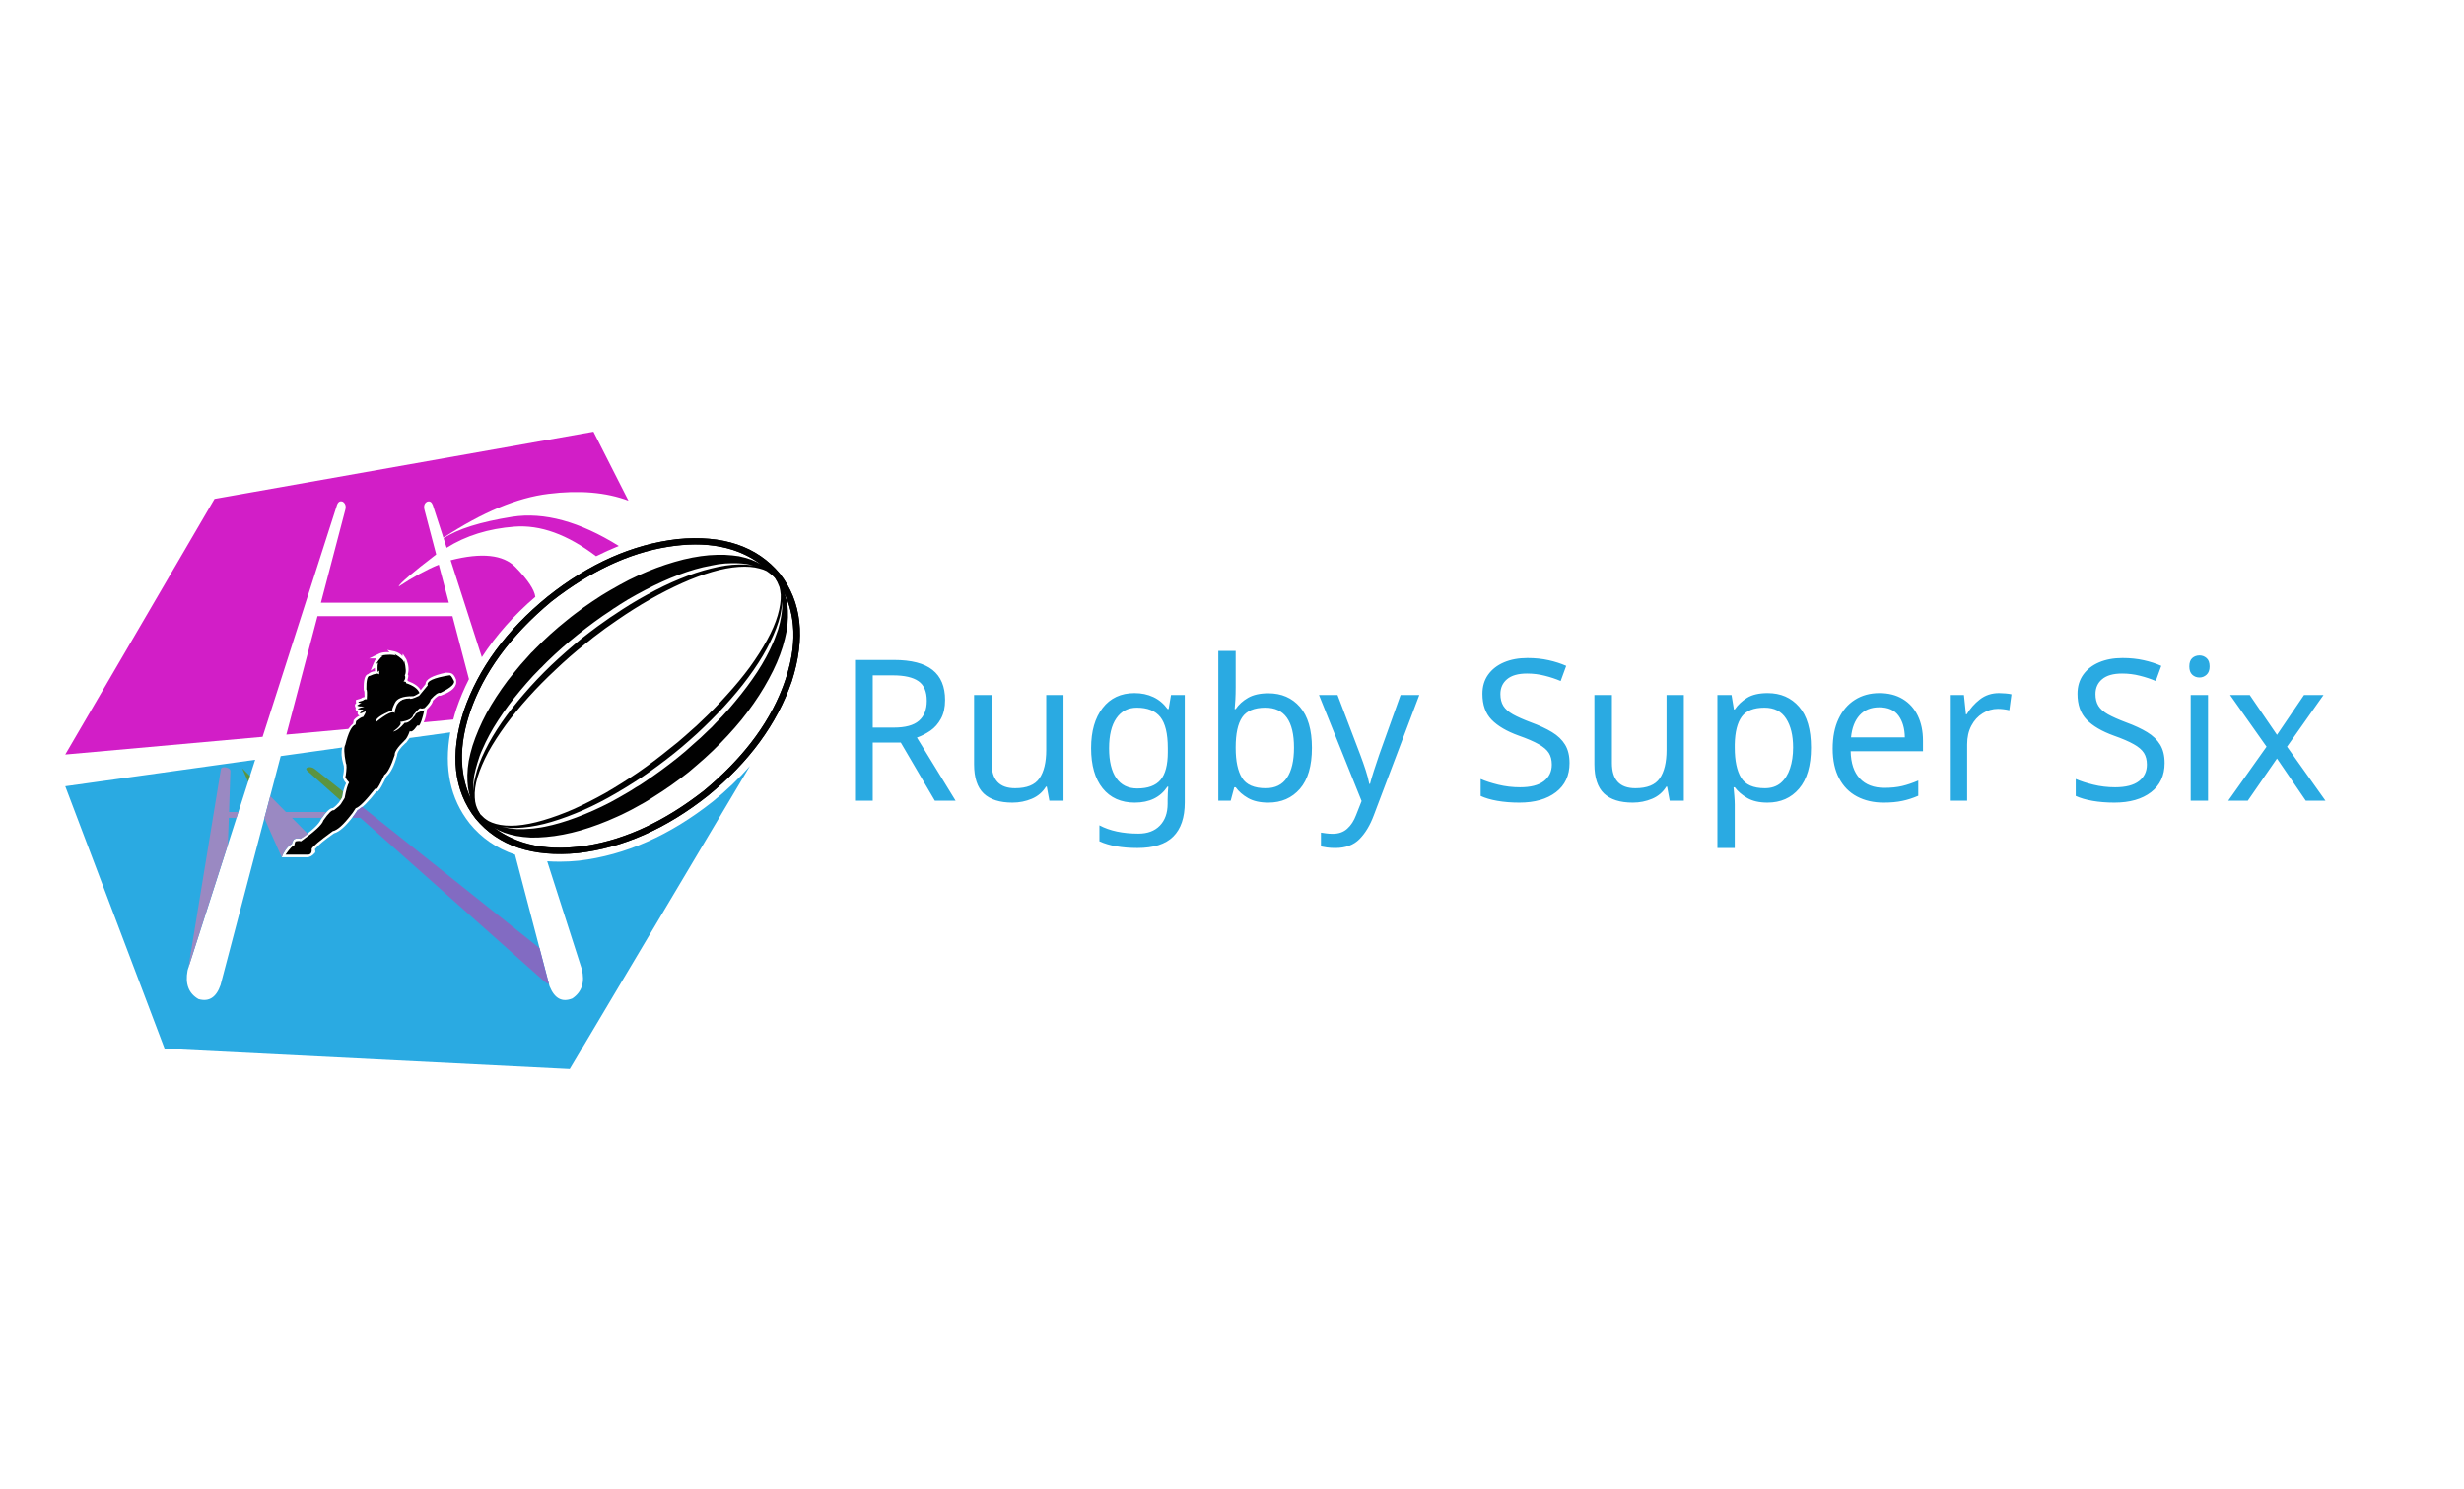
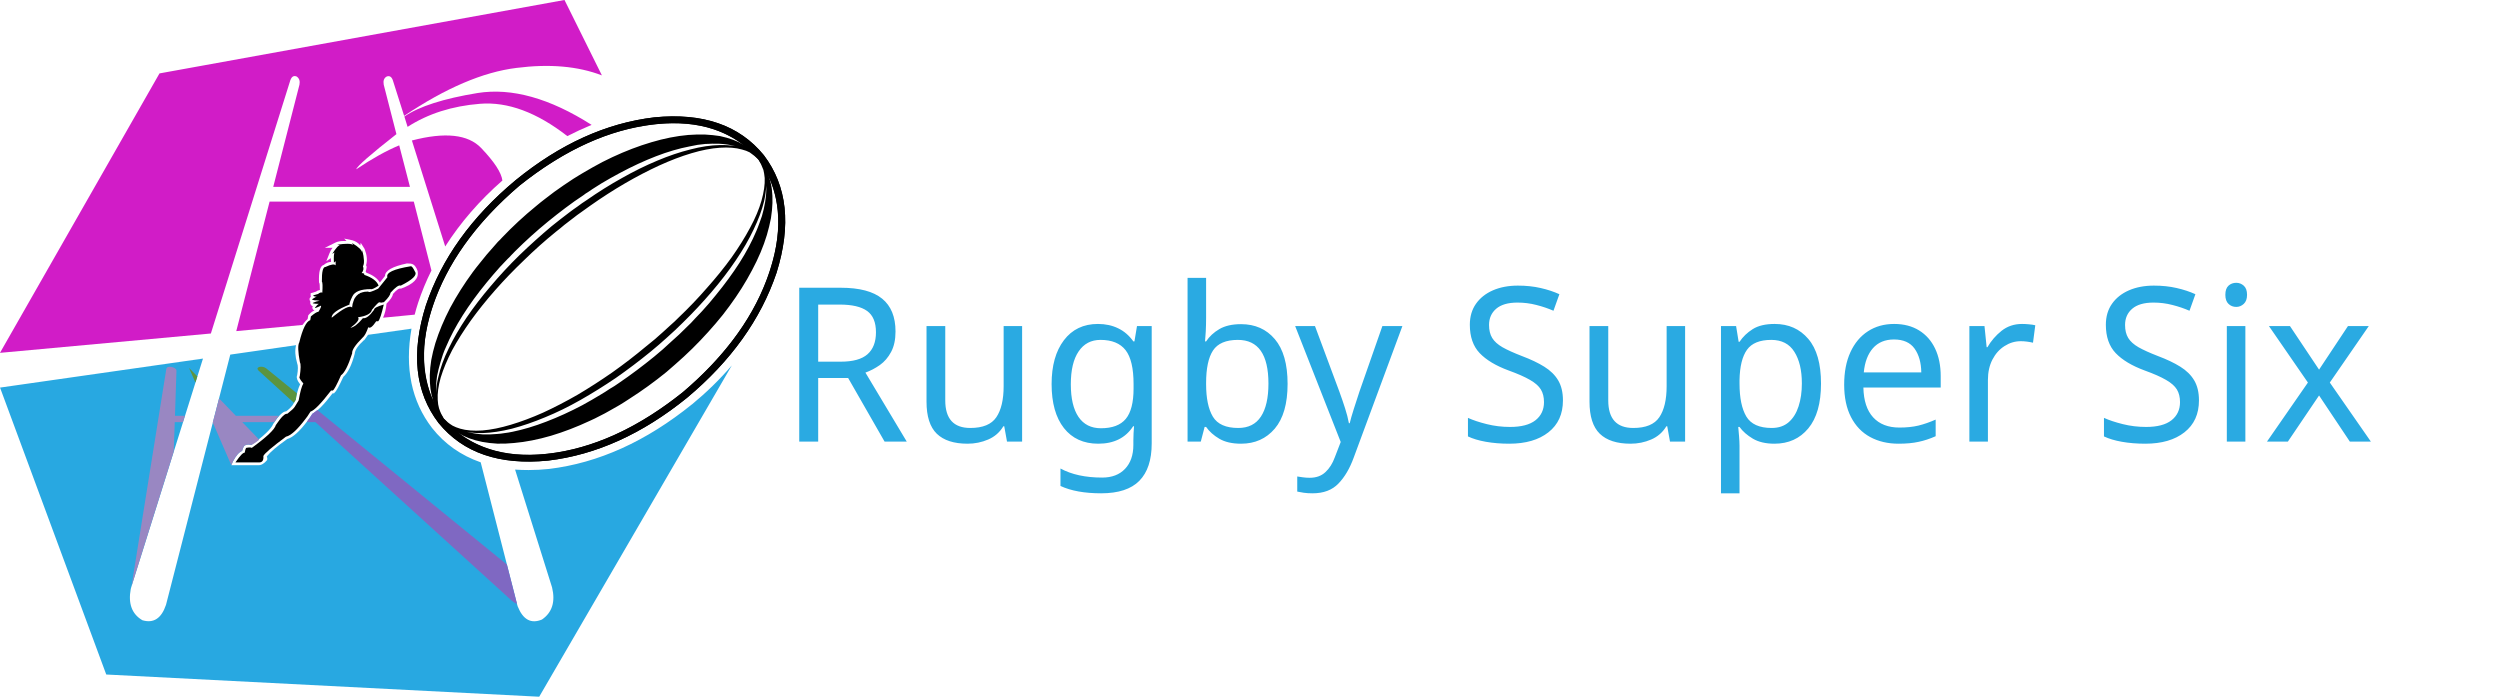
- <svg xmlns="http://www.w3.org/2000/svg" width="480pt" height="290pt" viewBox="0 0 480 290" version="1.1">
-   <g id="surface2" transform="matrix(0.7836457,0,0,0.7836457,-104.1635,61)" data-tpl_matrix="1,0,0,1,-0.5,-0.5" data-size="182.62512459200002 158.449219" data-bboxpos="149.148438 29.5" data-center="240 108" data-pivot="240 108">
-     <path style="stroke:none;fill-rule:evenodd;fill:rgb(16.471%,66.667%,88.627%);fill-opacity:1" d="M 310.102 121.449 C 299.434 129.883 288.352 134.785 276.852 136.148 C 275.215 136.316 273.633 136.398 272.102 136.398 C 271.035 136.398 269.984 136.367 268.949 136.301 L 277.551 163.102 C 278.352 166.367 277.566 168.801 275.199 170.398 C 272.668 171.434 270.785 170.434 269.551 167.398 C 269.516 167.266 269.484 167.148 269.449 167.051 L 260.949 134.648 C 256.352 133.082 252.582 130.484 249.648 126.852 C 244.852 120.75 243.25 113.215 244.852 104.25 L 234.75 105.648 C 234.352 106.215 234.082 106.582 233.949 106.75 L 233.852 106.852 L 233.75 106.898 C 232.383 108.133 231.684 109.148 231.648 109.949 C 230.949 112.551 230.066 114.301 229 115.199 C 228 117.332 227.332 118.516 227 118.75 L 226.852 118.949 L 226.5 118.949 C 224.535 121.484 222.965 123.035 221.801 123.602 C 221.367 124.266 221.016 124.766 220.75 125.102 C 218.883 127.566 217.285 128.984 215.949 129.352 C 213.582 130.984 212 132.301 211.199 133.301 C 211.332 133.668 211.352 133.949 211.25 134.148 C 210.582 134.949 209.898 135.332 209.199 135.301 L 202.949 135.301 L 203.301 134.449 C 204.035 133.117 204.75 132.316 205.449 132.051 C 205.582 131.582 205.715 131.25 205.852 131.051 L 205.949 130.898 L 206.102 130.801 C 206.332 130.668 206.617 130.602 206.949 130.602 C 207.215 130.633 207.434 130.668 207.602 130.699 C 210.535 128.633 212.234 127.035 212.699 125.898 C 213.965 124 214.965 123.051 215.699 123.051 C 216.234 122.684 216.734 122.215 217.199 121.648 C 217.5 121.117 217.75 120.699 217.949 120.398 C 218.148 119.035 218.484 117.867 218.949 116.898 C 218.316 116.133 218.066 115.5 218.199 115 L 218.199 114.949 L 218.25 114.898 C 218.484 113.566 218.484 112.633 218.25 112.102 C 217.785 110.535 217.699 109.168 218 108 L 202.699 110.148 L 187.75 167.051 C 186.684 170.148 184.852 171.316 182.25 170.551 C 179.816 169.148 178.918 166.785 179.551 163.449 C 179.582 163.352 179.617 163.234 179.648 163.102 L 196.352 111.051 L 149.148 117.648 L 173.852 182.898 L 274.551 187.949 L 319.352 112.602 C 316.582 115.766 313.5 118.715 310.102 121.449 " />
-     <path style="stroke:none;fill-rule:evenodd;fill:rgb(60.392%,53.725%,76.078%);fill-opacity:1" d="M 190.199 113.75 C 190.133 113.383 189.75 113.117 189.051 112.949 C 188.383 112.852 187.984 112.965 187.852 113.301 L 179.75 162.75 L 189.551 132.199 L 189.801 125.5 L 191.699 125.5 L 192.148 124.051 L 189.852 124.051 L 190.199 113.75 " />
-     <path style="stroke:none;fill-rule:evenodd;fill:rgb(36.078%,58.039%,25.098%);fill-opacity:1" d="M 194.602 116.5 L 195.051 115.102 L 193.102 113.148 L 194.602 116.5 " />
-     <path style="stroke:none;fill-rule:evenodd;fill:rgb(50.98%,41.961%,76.078%);fill-opacity:1" d="M 267.051 157.898 L 222.949 122.75 C 222.418 123.148 222.035 123.434 221.801 123.602 C 221.367 124.266 221.016 124.766 220.75 125.102 C 220.684 125.234 220.617 125.367 220.551 125.5 L 222.5 125.5 L 268.051 166 C 268.418 166.332 268.867 166.617 269.398 166.852 L 267.051 157.898 " />
-     <path style="stroke:none;fill-rule:evenodd;fill:rgb(36.078%,58.039%,25.098%);fill-opacity:1" d="M 217.5 121.102 C 217.699 120.801 217.852 120.566 217.949 120.398 C 217.984 119.934 218.066 119.449 218.199 118.949 L 211.102 113.301 C 210.602 112.934 210.051 112.816 209.449 112.949 C 208.984 113.117 208.918 113.383 209.25 113.75 L 217.5 121.102 " />
-     <path style="stroke:none;fill-rule:evenodd;fill:rgb(60.392%,53.725%,76.078%);fill-opacity:1" d="M 205.449 132.051 C 205.582 131.551 205.734 131.199 205.898 131 L 205.949 130.898 L 206.102 130.801 C 206.332 130.668 206.617 130.602 206.949 130.602 C 207.215 130.602 207.449 130.633 207.648 130.699 C 208.285 130.367 208.883 129.965 209.449 129.5 L 205.5 125.5 L 212.949 125.5 C 213.285 124.898 213.648 124.418 214.051 124.051 L 204 124.051 L 200.102 120.102 L 199.051 124.051 L 198.648 125.5 L 198.648 125.602 L 202.949 135.301 L 203.352 134.398 C 204.051 133.102 204.75 132.316 205.449 132.051 " />
-     <path style="stroke:none;fill-rule:evenodd;fill:rgb(82.353%,11.765%,78.039%);fill-opacity:1" d="M 216.699 47.699 C 217 46.898 217.484 46.633 218.148 46.898 C 218.75 47.301 218.965 47.918 218.801 48.75 L 212.699 72 L 244.5 72 L 242 62.551 C 239.035 63.75 235.699 65.566 232 68 C 232.199 67.301 235.316 64.633 241.352 60 L 238.398 48.75 C 238.234 47.852 238.465 47.234 239.102 46.898 C 239.734 46.668 240.199 46.934 240.5 47.699 L 243.148 55.852 C 252.816 49.516 261.516 45.883 269.25 44.949 C 276.949 43.984 283.582 44.551 289.148 46.648 L 280.449 29.5 L 186.25 46.199 L 149.148 109.75 L 198.199 105.352 L 216.699 47.699 " />
-     <path style="stroke:none;fill-rule:evenodd;fill:rgb(82.353%,11.765%,78.039%);fill-opacity:1" d="M 244.949 61.449 L 252.699 85.551 C 256.234 80.117 260.668 75.117 266 70.551 C 265.766 68.75 264.117 66.285 261.051 63.148 C 258.016 60.051 252.648 59.484 244.949 61.449 " />
-     <path style="stroke:none;fill-rule:evenodd;fill:rgb(82.353%,11.765%,78.039%);fill-opacity:1" d="M 243.199 56 L 243.949 58.352 C 248.715 55.352 254.332 53.602 260.801 53.102 C 267.234 52.602 274 55.051 281.102 60.449 C 282.965 59.516 284.852 58.668 286.75 57.898 C 277.016 51.832 268.184 49.418 260.25 50.648 C 252.316 51.918 246.633 53.699 243.199 56 " />
-     <path style="stroke:none;fill-rule:evenodd;fill:rgb(82.353%,11.765%,78.039%);fill-opacity:1" d="M 245.398 75.352 L 211.852 75.352 L 204.102 104.801 L 219.5 103.398 C 220 102.734 220.398 102.285 220.699 102.051 L 220.852 101.199 L 220.949 101.102 C 221.352 100.633 221.801 100.301 222.301 100.102 C 221.965 99.965 221.801 99.75 221.801 99.449 L 221.801 99.352 L 221.852 99.301 C 221.852 99.266 221.867 99.215 221.898 99.148 C 221.699 99.082 221.566 98.984 221.5 98.852 C 221.367 98.715 221.301 98.566 221.301 98.398 C 221.301 98.301 221.316 98.199 221.352 98.102 C 221.316 98.066 221.285 98.016 221.25 97.949 C 221.117 97.648 221.117 97.398 221.25 97.199 L 221.301 97.148 L 221.352 97.102 C 221.383 97.066 221.418 97.035 221.449 97 C 221.418 96.801 221.398 96.684 221.398 96.648 L 221.398 96.199 L 222.699 95.801 C 222.867 95.633 223.148 95.516 223.551 95.449 C 223.551 94.449 223.5 93.898 223.398 93.801 L 223.352 93.75 C 223.25 91.285 223.617 89.949 224.449 89.75 C 224.949 89.316 225.516 89.082 226.148 89.051 C 226.117 88.75 226.102 88.465 226.102 88.199 L 225.051 88.898 L 225.801 87.051 C 226 86.551 226.234 86.148 226.5 85.852 L 224.699 85.852 L 227.301 84.602 C 227.801 84.398 228.398 84.301 229.102 84.301 C 229.332 84.301 229.551 84.301 229.75 84.301 L 229.199 83.75 L 231.148 84.148 C 231.918 84.383 232.516 84.766 232.949 85.301 L 233.051 84.699 L 233.949 86.102 C 234.516 87.5 234.633 88.734 234.301 89.801 C 234.301 89.832 234.301 89.867 234.301 89.898 C 234.5 89.965 234.465 90.418 234.199 91.25 C 234.266 91.316 234.316 91.398 234.352 91.5 C 235.918 92.066 236.965 92.816 237.5 93.75 C 237.934 93.184 238.332 92.684 238.699 92.25 C 238.699 91.051 240.398 90.102 243.801 89.398 C 244.102 89.434 244.418 89.449 244.75 89.449 L 244.852 89.5 L 244.898 89.5 C 245.5 89.633 245.965 90.184 246.301 91.148 L 246.301 91.25 C 246.602 92.816 245.332 94.102 242.5 95.102 L 242.449 95.148 L 242.398 95.148 C 242.035 94.984 241.418 95.383 240.551 96.352 C 240.484 96.918 239.984 97.648 239.051 98.551 C 238.949 99.75 238.684 100.816 238.25 101.75 L 245.602 101.051 C 245.832 100.148 246.102 99.25 246.398 98.352 C 247.234 95.883 248.266 93.434 249.5 91 L 245.398 75.352 " />
-     <path style="stroke:none;fill-rule:evenodd;fill:rgb(0.392%,0.392%,0.392%);fill-opacity:1" d="M 244.699 90.051 C 240.699 90.684 238.883 91.516 239.25 92.551 C 238.617 93.352 238 94.102 237.398 94.801 C 237.199 95.035 237.102 95.148 237.102 95.148 C 235.633 95.852 234.867 96.066 234.801 95.801 C 234.566 95.801 234.352 95.816 234.148 95.852 C 234.082 95.852 234.035 95.852 234 95.852 C 233.832 95.883 233.684 95.918 233.551 95.949 C 233.484 95.949 233.434 95.965 233.398 96 C 233.234 96.035 233.066 96.082 232.898 96.148 C 232.898 96.184 232.898 96.199 232.898 96.199 C 232.734 96.266 232.602 96.332 232.5 96.398 C 232.465 96.434 232.434 96.465 232.398 96.5 C 232.301 96.566 232.215 96.633 232.148 96.699 C 232.117 96.734 232.082 96.766 232.051 96.801 C 231.949 96.898 231.867 97.016 231.801 97.148 C 231.766 97.148 231.75 97.148 231.75 97.148 C 231.684 97.285 231.617 97.398 231.551 97.5 C 231.551 97.535 231.535 97.566 231.5 97.602 C 231.465 97.699 231.434 97.801 231.398 97.898 C 231.367 97.934 231.352 97.965 231.352 98 C 231.316 98.102 231.285 98.215 231.25 98.352 C 231.215 98.383 231.199 98.418 231.199 98.449 C 231.168 98.516 231.148 98.602 231.148 98.699 C 231.148 98.766 231.133 98.816 231.102 98.852 C 231.102 98.918 231.102 98.984 231.102 99.051 C 231.102 99.082 231.082 99.133 231.051 99.199 C 231.051 99.266 231.051 99.352 231.051 99.449 C 230.551 98.852 228.965 99.617 226.301 101.75 C 226.168 100.883 227.551 99.883 230.449 98.75 C 230.352 98.582 230.566 97.965 231.102 96.898 C 231.633 95.801 233.066 95.25 235.398 95.25 C 235.633 95.352 236.234 95.082 237.199 94.449 C 236.801 93.418 235.684 92.602 233.852 92 C 233.949 91.734 233.75 91.602 233.25 91.602 C 233.684 91.066 233.785 90.551 233.551 90.051 C 233.918 89.484 233.867 88.266 233.398 86.398 C 233.398 86.5 233.383 86.699 233.352 87 C 233.383 86.434 232.602 85.684 231 84.75 C 231.066 84.816 231.168 84.965 231.301 85.199 C 230.766 84.867 229.516 84.852 227.551 85.148 C 227.684 85.148 227.918 85.199 228.25 85.301 C 227.949 85.168 227.332 85.816 226.398 87.25 C 226.465 87.184 226.668 87.066 227 86.898 C 226.801 87 226.734 87.785 226.801 89.25 C 226.832 89.184 226.965 89.066 227.199 88.898 C 227.199 89.035 227.199 89.352 227.199 89.852 C 226.934 89.484 226.148 89.602 224.852 90.199 C 224.25 90.168 223.965 91.285 224 93.551 C 224.168 93.715 224.199 94.551 224.102 96.051 C 223.867 95.918 223.535 96.016 223.102 96.352 L 222.051 96.648 C 221.883 96.785 222.148 96.898 222.852 97 C 222.684 96.965 222.332 97.133 221.801 97.5 C 221.602 97.602 221.801 97.699 222.398 97.801 C 222.566 97.766 222.934 97.801 223.5 97.898 C 222.965 97.965 222.449 98.117 221.949 98.352 C 221.684 98.484 222.133 98.566 223.301 98.602 C 223.066 98.699 222.785 98.965 222.449 99.398 C 222.215 99.668 222.668 99.535 223.801 99 C 223.898 99.168 223.699 99.633 223.199 100.398 C 222.867 100.398 222.285 100.75 221.449 101.449 L 221.301 102.301 C 220.367 102.602 219.516 104.285 218.75 107.352 C 218.383 107.949 218.434 109.465 218.898 111.898 C 219.133 112.266 219.117 113.332 218.852 115.102 C 218.617 115.266 218.898 115.801 219.699 116.699 C 219.332 117.266 218.965 118.551 218.602 120.551 C 218.5 120.715 218.199 121.199 217.699 122 C 217.5 122.332 216.918 122.867 215.949 123.602 C 215.449 123.465 214.566 124.316 213.301 126.148 C 213.035 127.148 211.168 128.883 207.699 131.352 C 207.5 131.215 207.066 131.215 206.398 131.352 C 206.266 131.516 206.148 131.883 206.051 132.449 C 205.684 132.383 204.965 133.117 203.898 134.648 L 209.148 134.648 C 210.082 134.75 210.5 134.266 210.398 133.199 C 210.602 132.668 212.352 131.199 215.648 128.801 C 216.785 128.566 218.301 127.215 220.199 124.75 C 220.398 124.551 220.785 124 221.352 123.102 C 222.215 122.867 223.816 121.266 226.148 118.301 L 226.551 118.301 C 226.852 118.133 227.484 116.984 228.449 114.852 C 229.285 114.285 230.148 112.617 231.051 109.852 C 230.949 109.148 231.75 107.965 233.449 106.301 C 233.918 105.934 234.367 105.133 234.801 103.898 C 235.168 104.266 235.785 103.816 236.648 102.551 L 237.102 102.551 C 237.465 102.184 237.898 100.918 238.398 98.75 C 236.867 99.184 236.117 99.582 236.148 99.949 C 235.117 101.352 234.25 101.984 233.551 101.852 C 232.418 103.184 231.449 103.918 230.648 104.051 C 232.25 102.883 232.832 102.082 232.398 101.648 C 234.367 101.383 235.449 100.816 235.648 99.949 C 236.684 98.715 237.266 98.148 237.398 98.25 C 237.5 98.285 237.602 98.301 237.699 98.301 C 237.734 98.332 237.785 98.332 237.852 98.301 C 237.883 98.332 237.918 98.332 237.949 98.301 C 238.016 98.301 238.082 98.285 238.148 98.25 C 238.184 98.285 238.199 98.285 238.199 98.25 C 238.266 98.25 238.352 98.234 238.449 98.199 C 238.449 98.168 238.449 98.168 238.449 98.199 C 239.449 97.234 239.949 96.535 239.949 96.102 C 241.117 94.801 241.918 94.25 242.352 94.449 C 245.148 93.082 246.25 92.016 245.648 91.25 C 245.25 90.418 244.934 90.016 244.699 90.051 " />
-     <path style="stroke:none;fill-rule:evenodd;fill:rgb(0.392%,0.392%,0.392%);fill-opacity:1" d="M 307.898 118.75 C 298.367 126.215 288.766 130.75 279.102 132.352 C 269.434 133.918 261.535 132.367 255.398 127.699 C 255.566 127.832 255.734 127.949 255.898 128.051 C 257.301 128.918 259.102 129.566 261.301 130 C 262.398 130.199 263.566 130.332 264.801 130.398 C 266.035 130.434 267.332 130.383 268.699 130.25 C 271.434 130.016 274.301 129.465 277.301 128.602 C 280.266 127.734 283.285 126.602 286.352 125.199 C 287.117 124.867 287.883 124.5 288.648 124.102 C 289.418 123.734 290.184 123.332 290.949 122.898 C 291.684 122.5 292.434 122.082 293.199 121.648 C 293.566 121.418 293.949 121.184 294.352 120.949 C 294.715 120.715 295.082 120.484 295.449 120.25 C 298.449 118.383 301.352 116.332 304.148 114.102 L 305.148 113.25 C 305.484 112.949 305.816 112.668 306.148 112.398 C 306.852 111.801 307.535 111.199 308.199 110.602 C 309.535 109.398 310.816 108.168 312.051 106.898 C 312.352 106.602 312.648 106.285 312.949 105.949 C 313.25 105.648 313.551 105.332 313.852 105 C 314.449 104.367 315.035 103.715 315.602 103.051 C 316.133 102.418 316.684 101.766 317.25 101.102 C 317.785 100.434 318.301 99.766 318.801 99.102 C 320.832 96.398 322.582 93.684 324.051 90.949 C 325.551 88.215 326.699 85.551 327.5 82.949 C 327.898 81.617 328.215 80.352 328.449 79.148 C 328.648 77.918 328.766 76.75 328.801 75.648 C 328.867 73.383 328.617 71.484 328.051 69.949 C 327.984 69.75 327.918 69.566 327.852 69.398 C 331.082 76.398 330.898 84.449 327.301 93.551 C 323.699 102.617 317.234 111.016 307.898 118.75 M 252.199 124.398 C 252.102 124.234 251.949 123.965 251.75 123.602 C 251.582 123.266 251.418 122.852 251.25 122.352 C 251.082 121.816 250.984 121.184 250.949 120.449 C 250.852 118.984 251.082 117.285 251.648 115.352 C 252.25 113.418 253.133 111.352 254.301 109.148 C 255.5 106.984 256.949 104.734 258.648 102.398 C 260.316 100.133 262.199 97.832 264.301 95.5 C 266.367 93.199 268.602 90.934 271 88.699 C 273.367 86.434 275.852 84.266 278.449 82.199 C 279.117 81.699 279.766 81.184 280.398 80.648 C 281.066 80.148 281.734 79.648 282.398 79.148 C 283.035 78.648 283.699 78.168 284.398 77.699 C 285.035 77.234 285.699 76.766 286.398 76.301 C 289.102 74.434 291.801 72.734 294.5 71.199 C 297.199 69.668 299.852 68.316 302.449 67.148 C 305.051 65.984 307.551 65.051 309.949 64.352 C 312.352 63.648 314.551 63.234 316.551 63.102 C 318.582 62.965 320.301 63.102 321.699 63.5 C 322.398 63.668 323 63.883 323.5 64.148 C 323.934 64.449 324.301 64.715 324.602 64.949 C 324.934 65.215 325.168 65.418 325.301 65.551 C 325.465 65.715 325.551 65.801 325.551 65.801 C 325.551 65.766 325.602 65.852 325.699 66.051 C 325.832 66.25 325.984 66.516 326.148 66.852 C 326.316 67.215 326.5 67.648 326.699 68.148 C 326.832 68.684 326.934 69.301 327 70 C 327.066 71.465 326.816 73.184 326.25 75.148 C 325.684 77.082 324.801 79.133 323.602 81.301 C 322.398 83.5 320.965 85.75 319.301 88.051 C 317.602 90.352 315.699 92.648 313.602 94.949 C 311.535 97.285 309.301 99.566 306.898 101.801 C 306.332 102.367 305.734 102.918 305.102 103.449 C 304.5 104.016 303.883 104.566 303.25 105.102 C 302.648 105.633 302.035 106.168 301.398 106.699 C 300.734 107.234 300.082 107.75 299.449 108.25 C 296.883 110.352 294.25 112.332 291.551 114.199 C 288.852 116.035 286.148 117.734 283.449 119.301 C 280.715 120.832 278.051 122.184 275.449 123.352 C 272.852 124.484 270.352 125.398 267.949 126.102 C 265.582 126.801 263.383 127.234 261.352 127.398 C 259.316 127.535 257.602 127.398 256.199 127 C 255.5 126.801 254.898 126.566 254.398 126.301 C 253.965 126.035 253.602 125.785 253.301 125.551 C 253 125.285 252.766 125.066 252.602 124.898 C 252.434 124.766 252.352 124.699 252.352 124.699 C 252.352 124.699 252.301 124.602 252.199 124.398 M 270 71.699 C 279.535 64.234 289.133 59.715 298.801 58.148 C 308.465 56.551 316.367 58.082 322.5 62.75 C 322.367 62.648 322.199 62.535 322 62.398 C 320.633 61.566 318.832 60.918 316.602 60.449 C 315.535 60.285 314.367 60.168 313.102 60.102 C 311.867 60.066 310.566 60.102 309.199 60.199 C 306.465 60.434 303.617 60.984 300.648 61.852 C 297.648 62.715 294.617 63.852 291.551 65.25 C 290.785 65.617 290.016 65.984 289.25 66.352 C 288.516 66.75 287.766 67.148 287 67.551 C 286.234 67.984 285.465 68.418 284.699 68.852 C 284.332 69.051 283.965 69.266 283.602 69.5 C 283.234 69.734 282.852 69.965 282.449 70.199 C 280.984 71.133 279.516 72.117 278.051 73.148 C 277.316 73.684 276.602 74.215 275.898 74.75 C 275.535 75.016 275.184 75.285 274.852 75.551 L 273.801 76.398 C 271 78.633 268.367 81.016 265.898 83.551 C 265.602 83.883 265.285 84.199 264.949 84.5 C 264.684 84.832 264.398 85.148 264.102 85.449 C 263.5 86.117 262.918 86.766 262.352 87.398 C 261.785 88.066 261.234 88.734 260.699 89.398 C 260.168 90.035 259.633 90.699 259.102 91.398 C 257.102 94.066 255.352 96.766 253.852 99.5 C 252.383 102.266 251.234 104.949 250.398 107.551 C 250 108.852 249.684 110.117 249.449 111.352 C 249.25 112.551 249.133 113.715 249.102 114.852 C 249.066 117.082 249.316 118.965 249.852 120.5 C 249.918 120.734 250 120.934 250.102 121.102 C 246.832 114.102 247 106.051 250.602 96.949 C 254.234 87.852 260.699 79.434 270 71.699 M 250.551 118.852 C 250.516 117.684 250.602 116.398 250.801 115 C 251 114 251.266 112.949 251.602 111.852 C 251.766 111.285 251.949 110.715 252.148 110.148 C 252.352 109.582 252.582 109.016 252.852 108.449 C 253.852 106.117 255.148 103.715 256.75 101.25 C 258.352 98.785 260.184 96.316 262.25 93.852 C 263.285 92.617 264.352 91.398 265.449 90.199 C 266.016 89.602 266.602 89 267.199 88.398 C 267.5 88.133 267.785 87.852 268.051 87.551 C 268.352 87.25 268.648 86.949 268.949 86.648 C 271.383 84.285 273.934 82.035 276.602 79.898 C 277.301 79.367 277.984 78.832 278.648 78.301 C 279.316 77.801 279.984 77.301 280.648 76.801 C 282.051 75.766 283.449 74.801 284.852 73.898 C 285.184 73.633 285.535 73.398 285.898 73.199 C 286.234 72.965 286.582 72.734 286.949 72.5 C 287.648 72.066 288.352 71.633 289.051 71.199 C 290.484 70.367 291.898 69.582 293.301 68.852 C 296.168 67.352 298.965 66.082 301.699 65.051 C 304.434 64.016 307.051 63.266 309.551 62.801 C 310.184 62.668 310.801 62.551 311.398 62.449 C 312 62.383 312.582 62.316 313.148 62.25 C 314.316 62.184 315.398 62.168 316.398 62.199 C 317.801 62.266 319.051 62.449 320.148 62.75 C 319.051 62.551 317.852 62.465 316.551 62.5 C 314.449 62.535 312.168 62.867 309.699 63.5 C 307.234 64.102 304.668 64.949 302 66.051 C 299.301 67.148 296.566 68.465 293.801 70 C 291.035 71.5 288.285 73.184 285.551 75.051 C 284.852 75.484 284.168 75.949 283.5 76.449 C 282.801 76.918 282.117 77.398 281.449 77.898 C 280.785 78.398 280.117 78.898 279.449 79.398 C 278.785 79.934 278.117 80.449 277.449 80.949 C 274.852 83.082 272.352 85.285 269.949 87.551 C 267.551 89.852 265.316 92.199 263.25 94.602 C 261.184 96.965 259.316 99.352 257.648 101.75 C 256.016 104.117 254.633 106.449 253.5 108.75 C 252.367 111.016 251.566 113.168 251.102 115.199 C 250.766 116.5 250.582 117.715 250.551 118.852 M 327.352 71.699 C 327.418 72.832 327.332 74.082 327.102 75.449 C 326.934 76.484 326.684 77.551 326.352 78.648 C 326.148 79.184 325.949 79.734 325.75 80.301 C 325.551 80.867 325.316 81.449 325.051 82.051 C 324.051 84.383 322.75 86.785 321.148 89.25 C 319.551 91.684 317.715 94.133 315.648 96.602 C 314.648 97.832 313.582 99.051 312.449 100.25 C 311.883 100.852 311.301 101.449 310.699 102.051 C 310.434 102.352 310.148 102.648 309.852 102.949 C 309.551 103.25 309.25 103.535 308.949 103.801 C 307.75 105 306.5 106.148 305.199 107.25 C 304.566 107.816 303.934 108.383 303.301 108.949 C 302.633 109.484 301.965 110.035 301.301 110.602 C 298.633 112.734 295.898 114.734 293.102 116.602 C 292.734 116.832 292.383 117.066 292.051 117.301 C 291.684 117.5 291.316 117.715 290.949 117.949 C 290.25 118.418 289.551 118.852 288.852 119.25 C 287.449 120.082 286.035 120.883 284.602 121.648 C 281.766 123.117 278.965 124.367 276.199 125.398 C 273.465 126.434 270.852 127.199 268.352 127.699 C 267.715 127.832 267.102 127.934 266.5 128 C 265.898 128.102 265.316 128.168 264.75 128.199 C 263.617 128.301 262.535 128.332 261.5 128.301 C 260.102 128.199 258.832 128 257.699 127.699 C 258.801 127.934 260.035 128.035 261.398 128 C 263.465 127.934 265.734 127.602 268.199 127 C 270.668 126.367 273.25 125.5 275.949 124.398 C 278.617 123.332 281.332 122.035 284.102 120.5 C 286.867 118.965 289.633 117.285 292.398 115.449 C 295.133 113.582 297.816 111.602 300.449 109.5 C 301.082 108.965 301.734 108.434 302.398 107.898 C 303.035 107.367 303.668 106.816 304.301 106.25 C 304.898 105.715 305.516 105.168 306.148 104.602 C 306.75 104.035 307.352 103.465 307.949 102.898 C 310.352 100.602 312.582 98.266 314.648 95.898 C 316.75 93.5 318.617 91.117 320.25 88.75 C 321.918 86.352 323.301 84.016 324.398 81.75 C 325.535 79.449 326.352 77.301 326.852 75.301 C 327.148 74 327.316 72.801 327.352 71.699 M 326.801 64.801 C 321.102 57.965 312.602 55.102 301.301 56.199 C 290.133 57.5 279.383 62.266 269.051 70.5 C 258.785 78.867 251.832 88.352 248.199 98.949 C 244.699 109.785 245.684 118.699 251.148 125.699 C 256.816 132.5 265.316 135.352 276.648 134.25 C 287.785 132.949 298.535 128.199 308.898 120 C 319.133 111.633 326.082 102.148 329.75 91.551 C 333.215 80.715 332.234 71.801 326.801 64.801 " />
-     <path style="stroke:none;fill-rule:evenodd;fill:rgb(0.392%,0.392%,0.392%);fill-opacity:1" d="M 269.051 70.5 C 258.785 78.867 251.832 88.352 248.199 98.949 C 244.699 109.785 245.684 118.699 251.148 125.699 C 256.816 132.5 265.316 135.352 276.648 134.25 C 287.785 132.949 298.535 128.199 308.898 120 C 319.133 111.633 326.082 102.148 329.75 91.551 C 333.215 80.715 332.234 71.801 326.801 64.801 C 321.102 57.965 312.602 55.102 301.301 56.199 C 290.133 57.5 279.383 62.266 269.051 70.5 M 270 71.699 C 280.5 63.535 290.984 58.883 301.449 57.75 C 311.883 56.648 319.918 59.332 325.551 65.801 C 330.648 72.668 331.535 81.082 328.199 91.051 C 324.898 101.016 318.133 110.25 307.898 118.75 C 297.398 126.918 286.918 131.566 276.449 132.699 C 266.016 133.832 257.984 131.168 252.352 124.699 C 247.25 117.832 246.367 109.418 249.699 99.449 C 253.035 89.484 259.801 80.234 270 71.699 " />
-   </g>
-   <g id="surface4">
-     <text style="fill:rgb(42,170,226)" font-family="Segoe UI" font-size="49" transform="matrix(0.7836457,0,0,0.7836457,162.8365,156)" id="0" xml:space="preserve">Rugby Super Six</text>
+ <svg xmlns="http://www.w3.org/2000/svg" width="610" height="170" viewBox="0 0 161.396 44.979" version="1.1" id="svg837">
+   <defs id="defs831" />
+   <g id="layer1" transform="translate(-32.48479,-142.7858)">
+     <g transform="matrix(0.3541998,0,0,0.3622443,25.08786,114.7829)" id="surface4">
+       <text xml:space="preserve" id="0" transform="matrix(0.7836457,0,0,0.7836457,162.8365,156)" font-size="49" style="font-size:49px;font-family:'Segoe UI';fill:#2aaae2">Rugby Super Six</text>
+     </g>
+     <path id="path2" d="m 77.16,168.887 c -2.961,2.394 -6.037,3.786 -9.229,4.173 -0.454,0.048 -0.893,0.071 -1.318,0.071 -0.296,0 -0.588,-0.009 -0.875,-0.028 l 2.388,7.608 c 0.222,0.927 0.004,1.618 -0.653,2.071 -0.703,0.294 -1.225,0.01 -1.568,-0.852 -0.01,-0.038 -0.018,-0.071 -0.028,-0.099 l -2.359,-9.198 c -1.276,-0.445 -2.322,-1.182 -3.137,-2.213 -1.331,-1.732 -1.776,-3.871 -1.331,-6.416 l -2.804,0.397 c -0.111,0.161 -0.185,0.265 -0.222,0.313 l -0.027,0.029 -0.028,0.013 c -0.379,0.35 -0.574,0.639 -0.583,0.866 -0.194,0.739 -0.439,1.235 -0.735,1.49 -0.278,0.605 -0.463,0.941 -0.555,1.008 l -0.041,0.057 h -0.098 c -0.545,0.72 -0.981,1.16 -1.304,1.321 -0.12,0.189 -0.218,0.33 -0.292,0.426 -0.518,0.7 -0.962,1.102 -1.333,1.206 -0.657,0.464 -1.096,0.837 -1.318,1.121 0.037,0.104 0.042,0.184 0.014,0.241 -0.185,0.227 -0.375,0.336 -0.569,0.327 h -1.735 l 0.098,-0.242 c 0.204,-0.378 0.402,-0.605 0.596,-0.681 0.037,-0.133 0.074,-0.227 0.112,-0.284 l 0.027,-0.043 0.042,-0.028 c 0.064,-0.038 0.143,-0.057 0.235,-0.057 0.074,0.009 0.134,0.019 0.181,0.028 0.814,-0.587 1.286,-1.04 1.415,-1.363 0.351,-0.539 0.629,-0.808 0.833,-0.808 0.149,-0.104 0.287,-0.237 0.416,-0.398 0.084,-0.151 0.153,-0.269 0.208,-0.355 0.055,-0.387 0.149,-0.719 0.278,-0.994 -0.176,-0.217 -0.245,-0.397 -0.208,-0.539 v -0.014 l 0.014,-0.014 c 0.065,-0.378 0.065,-0.643 0,-0.794 -0.129,-0.445 -0.153,-0.833 -0.069,-1.164 l -4.247,0.61 -4.149,16.153 c -0.296,0.879 -0.805,1.211 -1.527,0.994 -0.675,-0.398 -0.925,-1.069 -0.749,-2.016 0.009,-0.028 0.018,-0.061 0.027,-0.099 l 4.636,-14.776 -13.102,1.873 6.857,18.523 27.951,1.434 12.435,-21.389 c -0.769,0.898 -1.624,1.735 -2.567,2.512" style="fill:#28a8e1;fill-opacity:1;fill-rule:evenodd;stroke:none;stroke-width:0.281" />
+     <path id="path4" d="m 43.879,166.702 c -0.018,-0.104 -0.125,-0.18 -0.319,-0.227 -0.185,-0.028 -0.296,0.004 -0.333,0.1 l -2.249,14.037 2.72,-8.672 0.069,-1.902 h 0.527 l 0.125,-0.411 h -0.638 l 0.097,-2.924" style="fill:#9987c2;fill-opacity:1;fill-rule:evenodd;stroke:none;stroke-width:0.281" />
+     <path id="path6" d="m 45.101,167.483 0.125,-0.397 -0.541,-0.554 0.416,0.951" style="fill:#5c943f;fill-opacity:1;fill-rule:evenodd;stroke:none;stroke-width:0.281" />
+     <path id="path8" d="m 65.211,179.234 -12.241,-9.978 c -0.147,0.113 -0.254,0.194 -0.319,0.242 -0.12,0.189 -0.218,0.33 -0.292,0.426 -0.018,0.038 -0.037,0.075 -0.055,0.113 h 0.541 l 12.643,11.497 c 0.102,0.094 0.227,0.175 0.374,0.242 l -0.652,-2.542" style="fill:#7f68c2;fill-opacity:1;fill-rule:evenodd;stroke:none;stroke-width:0.281" />
+     <path id="path10" d="m 51.457,168.789 c 0.055,-0.085 0.098,-0.152 0.125,-0.2 0.01,-0.132 0.033,-0.269 0.069,-0.411 l -1.97,-1.603 c -0.139,-0.104 -0.292,-0.138 -0.459,-0.1 -0.129,0.048 -0.147,0.123 -0.055,0.227 l 2.29,2.087" style="fill:#5c943f;fill-opacity:1;fill-rule:evenodd;stroke:none;stroke-width:0.281" />
+     <path id="path12" d="m 48.112,171.897 c 0.037,-0.142 0.079,-0.242 0.125,-0.298 l 0.014,-0.029 0.042,-0.028 c 0.064,-0.038 0.143,-0.057 0.235,-0.057 0.074,0 0.139,0.009 0.194,0.028 0.177,-0.094 0.343,-0.208 0.5,-0.34 l -1.096,-1.135 h 2.068 c 0.093,-0.171 0.194,-0.307 0.306,-0.411 h -2.79 l -1.082,-1.121 -0.292,1.121 -0.112,0.411 v 0.029 l 1.194,2.753 0.112,-0.256 c 0.194,-0.368 0.388,-0.591 0.582,-0.666" style="fill:#9987c2;fill-opacity:1;fill-rule:evenodd;stroke:none;stroke-width:0.281" />
+     <path id="path14" d="m 51.235,147.952 c 0.084,-0.227 0.218,-0.303 0.402,-0.227 0.167,0.114 0.227,0.289 0.181,0.526 l -1.694,6.6 h 8.827 l -0.694,-2.682 c -0.823,0.34 -1.749,0.856 -2.776,1.547 0.055,-0.198 0.921,-0.956 2.596,-2.271 l -0.82,-3.194 c -0.045,-0.255 0.018,-0.43 0.195,-0.526 0.176,-0.065 0.305,0.01 0.388,0.227 l 0.735,2.314 c 2.684,-1.799 5.098,-2.83 7.245,-3.095 2.137,-0.274 3.978,-0.113 5.523,0.482 l -2.415,-4.868 -26.147,4.74 -10.298,18.04 13.615,-1.249 5.135,-16.366" style="fill:#d11cc7;fill-opacity:1;fill-rule:evenodd;stroke:none;stroke-width:0.281" />
+     <path id="path16" d="m 59.076,151.855 2.151,6.842 c 0.981,-1.542 2.212,-2.962 3.692,-4.258 -0.065,-0.511 -0.523,-1.211 -1.374,-2.101 -0.842,-0.879 -2.332,-1.04 -4.469,-0.482" style="fill:#d11cc7;fill-opacity:1;fill-rule:evenodd;stroke:none;stroke-width:0.281" />
+     <path id="path18" d="m 58.59,150.308 0.208,0.668 c 1.323,-0.852 2.882,-1.348 4.677,-1.49 1.786,-0.142 3.664,0.553 5.635,2.086 0.517,-0.265 1.041,-0.506 1.568,-0.724 -2.702,-1.722 -5.153,-2.407 -7.356,-2.058 -2.202,0.36 -3.78,0.866 -4.733,1.519" style="fill:#d11cc7;fill-opacity:1;fill-rule:evenodd;stroke:none;stroke-width:0.281" />
+     <path id="path20" d="m 59.201,155.802 h -9.312 l -2.151,8.36 4.274,-0.398 c 0.139,-0.189 0.249,-0.316 0.333,-0.383 l 0.042,-0.242 0.027,-0.028 c 0.112,-0.133 0.236,-0.227 0.375,-0.284 -0.093,-0.039 -0.139,-0.1 -0.139,-0.185 v -0.028 l 0.014,-0.014 c 0,-0.01 0.004,-0.024 0.013,-0.043 -0.055,-0.019 -0.092,-0.047 -0.111,-0.084 -0.037,-0.039 -0.055,-0.081 -0.055,-0.129 0,-0.028 0.004,-0.057 0.014,-0.084 -0.01,-0.01 -0.018,-0.024 -0.028,-0.043 -0.037,-0.085 -0.037,-0.156 0,-0.213 l 0.014,-0.014 0.014,-0.013 c 0.009,-0.01 0.018,-0.019 0.027,-0.029 -0.009,-0.057 -0.014,-0.09 -0.014,-0.1 v -0.128 l 0.361,-0.113 c 0.047,-0.048 0.125,-0.081 0.236,-0.1 0,-0.284 -0.014,-0.44 -0.042,-0.468 l -0.013,-0.014 c -0.028,-0.7 0.074,-1.079 0.305,-1.135 0.139,-0.123 0.296,-0.19 0.472,-0.198 -0.009,-0.085 -0.013,-0.166 -0.013,-0.242 l -0.292,0.198 0.208,-0.524 c 0.055,-0.142 0.12,-0.256 0.194,-0.34 h -0.5 l 0.722,-0.355 c 0.139,-0.058 0.305,-0.085 0.5,-0.085 0.064,0 0.125,0 0.18,0 l -0.153,-0.156 0.541,0.113 c 0.214,0.067 0.379,0.175 0.5,0.327 l 0.028,-0.171 0.249,0.398 c 0.157,0.397 0.19,0.747 0.098,1.05 0,0.009 0,0.019 0,0.028 0.055,0.019 0.045,0.147 -0.028,0.384 0.018,0.019 0.033,0.042 0.042,0.071 0.435,0.161 0.725,0.374 0.874,0.639 0.12,-0.161 0.231,-0.303 0.333,-0.426 0,-0.34 0.472,-0.61 1.416,-0.809 0.084,0.01 0.171,0.014 0.263,0.014 l 0.028,0.014 h 0.013 c 0.167,0.038 0.296,0.194 0.389,0.468 v 0.029 c 0.084,0.445 -0.269,0.809 -1.055,1.093 l -0.014,0.013 h -0.014 c -0.101,-0.047 -0.272,0.067 -0.513,0.342 -0.018,0.161 -0.157,0.368 -0.416,0.624 -0.028,0.34 -0.102,0.643 -0.222,0.908 l 2.041,-0.198 c 0.064,-0.256 0.139,-0.511 0.221,-0.766 0.232,-0.701 0.518,-1.396 0.861,-2.087 l -1.138,-4.442" style="fill:#d11cc7;fill-opacity:1;fill-rule:evenodd;stroke:none;stroke-width:0.281" />
+     <path id="path22" d="m 59.007,159.974 c -1.11,0.18 -1.614,0.416 -1.513,0.71 -0.176,0.227 -0.347,0.44 -0.514,0.639 -0.055,0.067 -0.082,0.099 -0.082,0.099 -0.408,0.2 -0.62,0.261 -0.639,0.185 -0.065,0 -0.125,0.004 -0.181,0.014 -0.018,0 -0.031,0 -0.041,0 -0.047,0.009 -0.088,0.019 -0.125,0.028 -0.018,0 -0.033,0.004 -0.042,0.014 -0.045,0.01 -0.092,0.023 -0.139,0.042 0,0.01 0,0.014 0,0.014 -0.045,0.019 -0.082,0.038 -0.111,0.057 -0.01,0.01 -0.018,0.019 -0.028,0.029 -0.027,0.019 -0.051,0.038 -0.069,0.057 -0.009,0.01 -0.018,0.019 -0.027,0.029 -0.028,0.028 -0.051,0.061 -0.069,0.099 -0.01,0 -0.014,0 -0.014,0 -0.018,0.039 -0.037,0.071 -0.055,0.1 0,0.01 -0.004,0.019 -0.014,0.029 -0.01,0.028 -0.018,0.057 -0.028,0.084 -0.009,0.01 -0.013,0.019 -0.013,0.029 -0.01,0.029 -0.018,0.061 -0.028,0.1 -0.01,0.009 -0.014,0.019 -0.014,0.028 -0.009,0.019 -0.014,0.043 -0.014,0.071 0,0.019 -0.004,0.033 -0.013,0.043 0,0.019 0,0.038 0,0.057 0,0.009 -0.005,0.023 -0.014,0.042 0,0.019 0,0.043 0,0.071 -0.139,-0.17 -0.579,0.048 -1.318,0.653 -0.037,-0.246 0.347,-0.53 1.151,-0.852 -0.027,-0.048 0.033,-0.223 0.181,-0.526 0.147,-0.312 0.545,-0.468 1.193,-0.468 0.065,0.029 0.232,-0.048 0.5,-0.227 -0.111,-0.293 -0.421,-0.524 -0.929,-0.695 0.027,-0.075 -0.028,-0.113 -0.167,-0.113 0.12,-0.152 0.149,-0.298 0.084,-0.44 0.102,-0.161 0.088,-0.507 -0.042,-1.037 0,0.029 -0.004,0.085 -0.013,0.171 0.009,-0.161 -0.208,-0.374 -0.653,-0.639 0.018,0.019 0.047,0.061 0.084,0.128 -0.149,-0.094 -0.496,-0.099 -1.041,-0.014 0.037,0 0.102,0.014 0.194,0.043 -0.084,-0.038 -0.255,0.146 -0.514,0.553 0.018,-0.019 0.075,-0.052 0.167,-0.1 -0.055,0.029 -0.074,0.252 -0.055,0.668 0.009,-0.019 0.045,-0.052 0.111,-0.1 0,0.039 0,0.129 0,0.271 -0.074,-0.104 -0.292,-0.071 -0.652,0.099 -0.167,-0.009 -0.246,0.308 -0.236,0.951 0.047,0.047 0.055,0.284 0.028,0.71 -0.065,-0.038 -0.157,-0.01 -0.278,0.085 l -0.292,0.084 c -0.047,0.039 0.027,0.071 0.222,0.1 -0.047,-0.01 -0.144,0.038 -0.292,0.142 -0.055,0.029 0,0.057 0.166,0.085 0.047,-0.01 0.149,0 0.306,0.028 -0.149,0.019 -0.292,0.062 -0.43,0.129 -0.074,0.038 0.051,0.061 0.375,0.071 -0.065,0.028 -0.143,0.103 -0.236,0.226 -0.065,0.076 0.061,0.039 0.375,-0.113 0.027,0.048 -0.028,0.18 -0.167,0.397 -0.092,0 -0.254,0.1 -0.486,0.298 l -0.041,0.242 c -0.259,0.085 -0.495,0.563 -0.708,1.434 -0.102,0.17 -0.088,0.6 0.041,1.291 0.065,0.104 0.061,0.407 -0.013,0.909 -0.065,0.047 0.013,0.198 0.235,0.454 -0.102,0.161 -0.204,0.526 -0.305,1.093 -0.028,0.047 -0.112,0.184 -0.25,0.411 -0.055,0.094 -0.217,0.246 -0.486,0.455 -0.139,-0.039 -0.384,0.203 -0.735,0.723 -0.074,0.284 -0.592,0.776 -1.555,1.477 -0.055,-0.039 -0.176,-0.039 -0.361,0 -0.037,0.047 -0.069,0.151 -0.097,0.312 -0.102,-0.019 -0.301,0.19 -0.597,0.624 h 1.457 c 0.259,0.029 0.375,-0.109 0.347,-0.411 0.056,-0.151 0.542,-0.568 1.457,-1.249 0.316,-0.067 0.736,-0.45 1.263,-1.15 0.055,-0.057 0.163,-0.213 0.32,-0.468 0.24,-0.067 0.684,-0.521 1.331,-1.363 h 0.112 c 0.084,-0.048 0.259,-0.374 0.527,-0.979 0.232,-0.161 0.472,-0.634 0.722,-1.419 -0.028,-0.2 0.194,-0.536 0.666,-1.008 0.13,-0.104 0.255,-0.332 0.375,-0.682 0.102,0.104 0.273,-0.023 0.513,-0.383 h 0.126 c 0.101,-0.104 0.221,-0.464 0.36,-1.079 -0.425,0.123 -0.633,0.236 -0.625,0.34 -0.286,0.398 -0.527,0.578 -0.721,0.54 -0.314,0.378 -0.583,0.587 -0.806,0.624 0.445,-0.332 0.606,-0.559 0.486,-0.682 0.546,-0.075 0.847,-0.236 0.902,-0.482 0.287,-0.35 0.449,-0.511 0.486,-0.482 0.028,0.01 0.056,0.014 0.084,0.014 0.01,0.009 0.024,0.009 0.042,0 0.009,0.009 0.018,0.009 0.027,0 0.018,0 0.037,-0.004 0.055,-0.014 0.01,0.01 0.014,0.01 0.014,0 0.018,0 0.042,-0.004 0.069,-0.014 0,-0.009 0,-0.009 0,0 0.278,-0.274 0.416,-0.472 0.416,-0.595 0.324,-0.369 0.546,-0.526 0.667,-0.469 0.776,-0.388 1.082,-0.691 0.915,-0.908 -0.111,-0.236 -0.198,-0.35 -0.263,-0.34" style="fill:#000000;fill-opacity:1;fill-rule:evenodd;stroke:none;stroke-width:0.281" />
+     <path id="path24" d="m 76.549,168.121 c -2.646,2.119 -5.311,3.406 -7.993,3.861 -2.684,0.445 -4.876,0.004 -6.579,-1.321 0.047,0.038 0.093,0.071 0.139,0.1 0.389,0.246 0.889,0.43 1.5,0.553 0.305,0.057 0.629,0.094 0.971,0.113 0.343,0.01 0.703,-0.004 1.082,-0.042 0.759,-0.067 1.555,-0.223 2.388,-0.468 0.823,-0.246 1.661,-0.568 2.512,-0.966 0.213,-0.094 0.425,-0.198 0.638,-0.312 0.214,-0.104 0.426,-0.218 0.639,-0.342 0.204,-0.113 0.412,-0.232 0.625,-0.355 0.102,-0.065 0.208,-0.132 0.32,-0.198 0.101,-0.067 0.203,-0.132 0.305,-0.198 0.833,-0.53 1.638,-1.112 2.415,-1.745 l 0.278,-0.242 c 0.093,-0.085 0.185,-0.165 0.278,-0.242 0.195,-0.17 0.385,-0.34 0.569,-0.51 0.371,-0.342 0.726,-0.691 1.069,-1.051 0.084,-0.084 0.166,-0.174 0.249,-0.269 0.084,-0.085 0.167,-0.175 0.25,-0.269 0.166,-0.18 0.329,-0.365 0.486,-0.553 0.147,-0.18 0.3,-0.365 0.458,-0.553 0.149,-0.19 0.292,-0.379 0.43,-0.568 0.564,-0.767 1.05,-1.538 1.457,-2.314 0.416,-0.776 0.735,-1.532 0.957,-2.271 0.111,-0.378 0.198,-0.737 0.263,-1.079 0.055,-0.349 0.088,-0.681 0.098,-0.994 0.018,-0.643 -0.051,-1.182 -0.208,-1.618 -0.018,-0.057 -0.037,-0.109 -0.055,-0.156 0.897,1.987 0.846,4.272 -0.153,6.856 -1,2.574 -2.794,4.958 -5.385,7.153 m -15.46,1.603 c -0.027,-0.047 -0.069,-0.123 -0.125,-0.226 -0.047,-0.095 -0.092,-0.213 -0.139,-0.355 -0.047,-0.152 -0.074,-0.332 -0.084,-0.54 -0.027,-0.416 0.037,-0.898 0.194,-1.447 0.167,-0.549 0.412,-1.135 0.736,-1.761 0.333,-0.614 0.735,-1.253 1.207,-1.916 0.463,-0.643 0.986,-1.296 1.569,-1.958 0.574,-0.653 1.194,-1.296 1.859,-1.931 0.657,-0.643 1.347,-1.259 2.068,-1.845 0.185,-0.142 0.365,-0.288 0.541,-0.44 0.185,-0.142 0.371,-0.284 0.555,-0.426 0.177,-0.142 0.361,-0.278 0.555,-0.411 0.177,-0.132 0.361,-0.265 0.555,-0.397 0.75,-0.53 1.5,-1.012 2.249,-1.448 0.749,-0.435 1.485,-0.818 2.206,-1.15 0.722,-0.33 1.416,-0.595 2.082,-0.794 0.667,-0.2 1.277,-0.317 1.832,-0.355 0.564,-0.039 1.041,0 1.429,0.113 0.194,0.048 0.361,0.109 0.5,0.184 0.12,0.085 0.222,0.161 0.306,0.227 0.092,0.075 0.157,0.133 0.194,0.171 0.045,0.047 0.069,0.071 0.069,0.071 0,-0.01 0.014,0.014 0.041,0.071 0.037,0.057 0.079,0.132 0.125,0.227 0.047,0.103 0.098,0.226 0.153,0.368 0.037,0.152 0.065,0.327 0.084,0.526 0.018,0.416 -0.051,0.904 -0.208,1.461 -0.157,0.549 -0.402,1.131 -0.735,1.746 -0.334,0.624 -0.732,1.263 -1.194,1.916 -0.472,0.653 -1,1.305 -1.582,1.958 -0.574,0.663 -1.194,1.311 -1.861,1.945 -0.157,0.161 -0.323,0.317 -0.499,0.468 -0.167,0.161 -0.338,0.317 -0.514,0.469 -0.167,0.151 -0.337,0.303 -0.514,0.454 -0.184,0.152 -0.365,0.298 -0.541,0.44 -0.712,0.597 -1.443,1.159 -2.192,1.689 -0.749,0.521 -1.5,1.004 -2.249,1.448 -0.759,0.435 -1.498,0.818 -2.221,1.15 -0.721,0.322 -1.415,0.581 -2.082,0.781 -0.657,0.198 -1.267,0.322 -1.831,0.368 -0.565,0.039 -1.041,0 -1.43,-0.113 -0.194,-0.057 -0.361,-0.123 -0.5,-0.198 -0.12,-0.075 -0.221,-0.146 -0.305,-0.213 -0.084,-0.075 -0.149,-0.138 -0.194,-0.185 -0.047,-0.038 -0.069,-0.057 -0.069,-0.057 0,0 -0.014,-0.028 -0.042,-0.085 m 4.941,-14.96 c 2.647,-2.119 5.311,-3.402 7.994,-3.847 2.682,-0.454 4.876,-0.019 6.578,1.306 -0.037,-0.029 -0.084,-0.061 -0.139,-0.1 -0.379,-0.236 -0.879,-0.42 -1.498,-0.553 -0.296,-0.047 -0.62,-0.08 -0.971,-0.099 -0.343,-0.01 -0.704,0 -1.083,0.028 -0.759,0.067 -1.549,0.223 -2.373,0.469 -0.833,0.245 -1.674,0.568 -2.525,0.965 -0.213,0.104 -0.426,0.208 -0.639,0.313 -0.204,0.113 -0.412,0.226 -0.625,0.34 -0.213,0.123 -0.426,0.246 -0.639,0.369 -0.102,0.057 -0.204,0.118 -0.305,0.184 -0.102,0.067 -0.208,0.132 -0.32,0.198 -0.407,0.265 -0.814,0.544 -1.221,0.837 -0.204,0.152 -0.402,0.303 -0.597,0.455 -0.101,0.075 -0.198,0.152 -0.291,0.227 l -0.292,0.241 c -0.777,0.634 -1.508,1.311 -2.193,2.03 -0.082,0.094 -0.17,0.184 -0.263,0.269 -0.074,0.094 -0.153,0.184 -0.235,0.269 -0.167,0.19 -0.329,0.374 -0.486,0.553 -0.157,0.19 -0.31,0.379 -0.459,0.568 -0.147,0.181 -0.296,0.369 -0.443,0.568 -0.555,0.757 -1.041,1.524 -1.457,2.3 -0.408,0.785 -0.726,1.547 -0.958,2.285 -0.111,0.369 -0.198,0.729 -0.263,1.079 -0.055,0.34 -0.088,0.671 -0.097,0.994 -0.01,0.633 0.06,1.168 0.208,1.603 0.018,0.067 0.041,0.123 0.069,0.171 -0.908,-1.987 -0.861,-4.272 0.139,-6.856 1.008,-2.583 2.803,-4.972 5.384,-7.168 m -5.398,13.385 c -0.01,-0.332 0.014,-0.696 0.069,-1.093 0.055,-0.284 0.129,-0.582 0.222,-0.894 0.045,-0.161 0.097,-0.323 0.152,-0.483 0.056,-0.161 0.12,-0.322 0.195,-0.482 0.278,-0.662 0.638,-1.344 1.082,-2.044 0.445,-0.7 0.953,-1.401 1.527,-2.1 0.287,-0.35 0.583,-0.696 0.888,-1.037 0.157,-0.17 0.32,-0.34 0.486,-0.511 0.084,-0.075 0.163,-0.155 0.236,-0.241 0.084,-0.085 0.166,-0.171 0.249,-0.256 0.675,-0.671 1.383,-1.31 2.124,-1.916 0.194,-0.151 0.384,-0.303 0.568,-0.454 0.185,-0.142 0.371,-0.284 0.555,-0.426 0.389,-0.294 0.777,-0.568 1.167,-0.824 0.092,-0.075 0.19,-0.142 0.291,-0.198 0.093,-0.067 0.19,-0.132 0.292,-0.198 0.194,-0.123 0.389,-0.246 0.583,-0.369 0.398,-0.236 0.79,-0.459 1.18,-0.666 0.796,-0.426 1.572,-0.786 2.331,-1.079 0.759,-0.294 1.485,-0.507 2.179,-0.639 0.176,-0.038 0.347,-0.071 0.513,-0.1 0.167,-0.019 0.329,-0.038 0.486,-0.057 0.324,-0.019 0.625,-0.023 0.902,-0.014 0.389,0.019 0.736,0.071 1.041,0.156 -0.305,-0.057 -0.638,-0.081 -0.999,-0.071 -0.583,0.01 -1.217,0.104 -1.902,0.284 -0.684,0.171 -1.397,0.411 -2.137,0.724 -0.749,0.312 -1.508,0.685 -2.276,1.121 -0.768,0.426 -1.531,0.904 -2.29,1.434 -0.194,0.123 -0.384,0.255 -0.569,0.397 -0.194,0.133 -0.384,0.269 -0.569,0.411 -0.184,0.142 -0.37,0.284 -0.555,0.426 -0.184,0.152 -0.37,0.298 -0.555,0.44 -0.721,0.605 -1.415,1.231 -2.082,1.874 -0.666,0.653 -1.286,1.32 -1.859,2.002 -0.574,0.671 -1.092,1.348 -1.555,2.029 -0.453,0.672 -0.837,1.334 -1.151,1.987 -0.314,0.643 -0.537,1.254 -0.666,1.831 -0.093,0.369 -0.144,0.714 -0.153,1.037 m 21.317,-13.385 c 0.018,0.322 -0.005,0.676 -0.069,1.065 -0.047,0.294 -0.116,0.597 -0.208,0.908 -0.056,0.152 -0.112,0.308 -0.167,0.469 -0.055,0.161 -0.12,0.326 -0.194,0.497 -0.278,0.662 -0.639,1.344 -1.083,2.044 -0.443,0.691 -0.953,1.386 -1.527,2.087 -0.278,0.349 -0.574,0.695 -0.888,1.036 -0.157,0.171 -0.319,0.34 -0.486,0.511 -0.074,0.085 -0.153,0.17 -0.235,0.255 -0.084,0.085 -0.167,0.166 -0.25,0.242 -0.333,0.34 -0.68,0.666 -1.041,0.979 -0.176,0.161 -0.351,0.322 -0.527,0.482 -0.185,0.152 -0.371,0.308 -0.555,0.469 -0.741,0.605 -1.5,1.173 -2.276,1.703 -0.102,0.065 -0.2,0.132 -0.292,0.198 -0.102,0.057 -0.204,0.118 -0.306,0.184 -0.194,0.133 -0.388,0.256 -0.582,0.369 -0.389,0.236 -0.782,0.464 -1.18,0.681 -0.787,0.417 -1.565,0.772 -2.332,1.065 -0.759,0.294 -1.484,0.511 -2.178,0.653 -0.177,0.038 -0.347,0.067 -0.514,0.085 -0.167,0.029 -0.329,0.048 -0.486,0.057 -0.314,0.029 -0.615,0.038 -0.902,0.029 -0.388,-0.029 -0.741,-0.085 -1.055,-0.171 0.306,0.067 0.648,0.095 1.027,0.085 0.574,-0.019 1.204,-0.113 1.888,-0.284 0.685,-0.18 1.402,-0.426 2.151,-0.739 0.741,-0.303 1.494,-0.671 2.263,-1.107 0.768,-0.436 1.535,-0.913 2.303,-1.434 0.759,-0.53 1.504,-1.092 2.235,-1.689 0.176,-0.152 0.357,-0.303 0.541,-0.455 0.177,-0.151 0.352,-0.307 0.528,-0.468 0.166,-0.152 0.337,-0.307 0.513,-0.468 0.167,-0.161 0.334,-0.323 0.5,-0.483 0.667,-0.652 1.286,-1.315 1.859,-1.987 0.583,-0.681 1.102,-1.357 1.555,-2.029 0.463,-0.681 0.847,-1.344 1.151,-1.987 0.316,-0.653 0.542,-1.263 0.681,-1.831 0.082,-0.369 0.129,-0.71 0.139,-1.022 m -0.153,-1.958 c -1.582,-1.941 -3.941,-2.753 -7.078,-2.442 -3.1,0.369 -6.084,1.722 -8.952,4.06 -2.849,2.375 -4.779,5.068 -5.788,8.076 -0.971,3.076 -0.698,5.606 0.819,7.594 1.573,1.931 3.933,2.74 7.078,2.427 3.091,-0.369 6.075,-1.718 8.952,-4.045 2.841,-2.375 4.77,-5.068 5.788,-8.076 0.962,-3.076 0.69,-5.606 -0.819,-7.594" style="fill:#000000;fill-opacity:1;fill-rule:evenodd;stroke:none;stroke-width:0.281" />
+     <path id="path26" d="m 65.766,154.424 c -2.849,2.375 -4.779,5.068 -5.788,8.076 -0.971,3.076 -0.698,5.606 0.819,7.594 1.573,1.931 3.933,2.74 7.078,2.427 3.091,-0.369 6.075,-1.718 8.952,-4.045 2.841,-2.375 4.77,-5.068 5.788,-8.076 0.962,-3.076 0.69,-5.606 -0.819,-7.594 -1.582,-1.941 -3.941,-2.753 -7.078,-2.442 -3.1,0.369 -6.084,1.722 -8.952,4.06 m 0.263,0.34 c 2.914,-2.318 5.825,-3.638 8.729,-3.96 2.896,-0.313 5.126,0.449 6.69,2.285 1.415,1.949 1.661,4.338 0.735,7.168 -0.916,2.829 -2.794,5.45 -5.635,7.863 -2.914,2.319 -5.823,3.638 -8.729,3.96 -2.896,0.322 -5.125,-0.435 -6.689,-2.271 -1.416,-1.949 -1.661,-4.338 -0.736,-7.168 0.926,-2.829 2.804,-5.455 5.635,-7.877" style="fill:#000000;fill-opacity:1;fill-rule:evenodd;stroke:none;stroke-width:0.281" />
  </g>
</svg>
